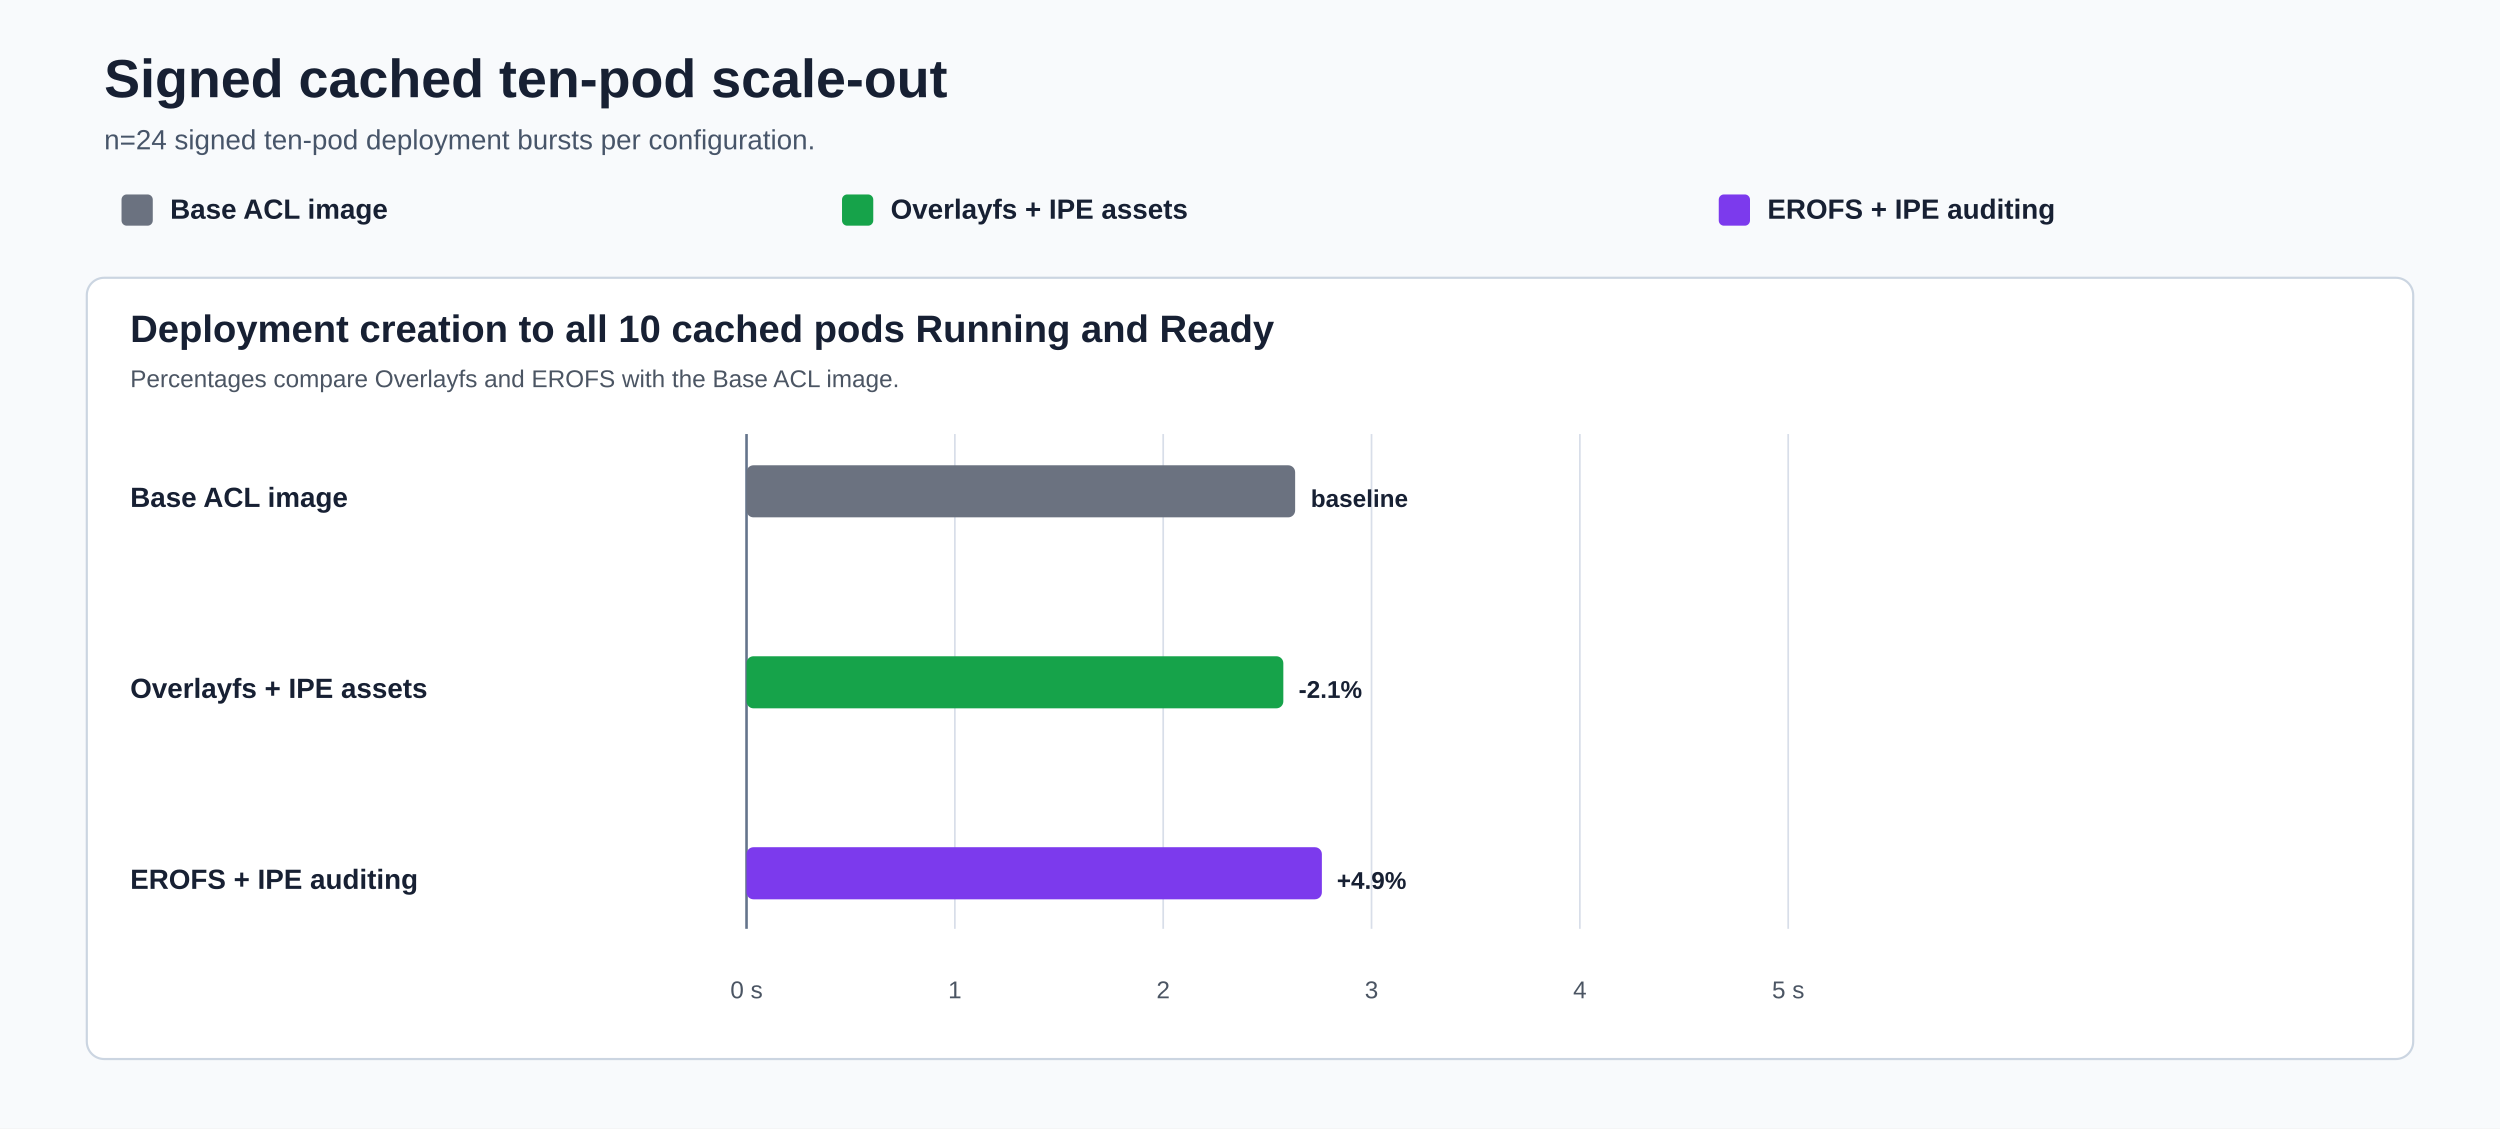
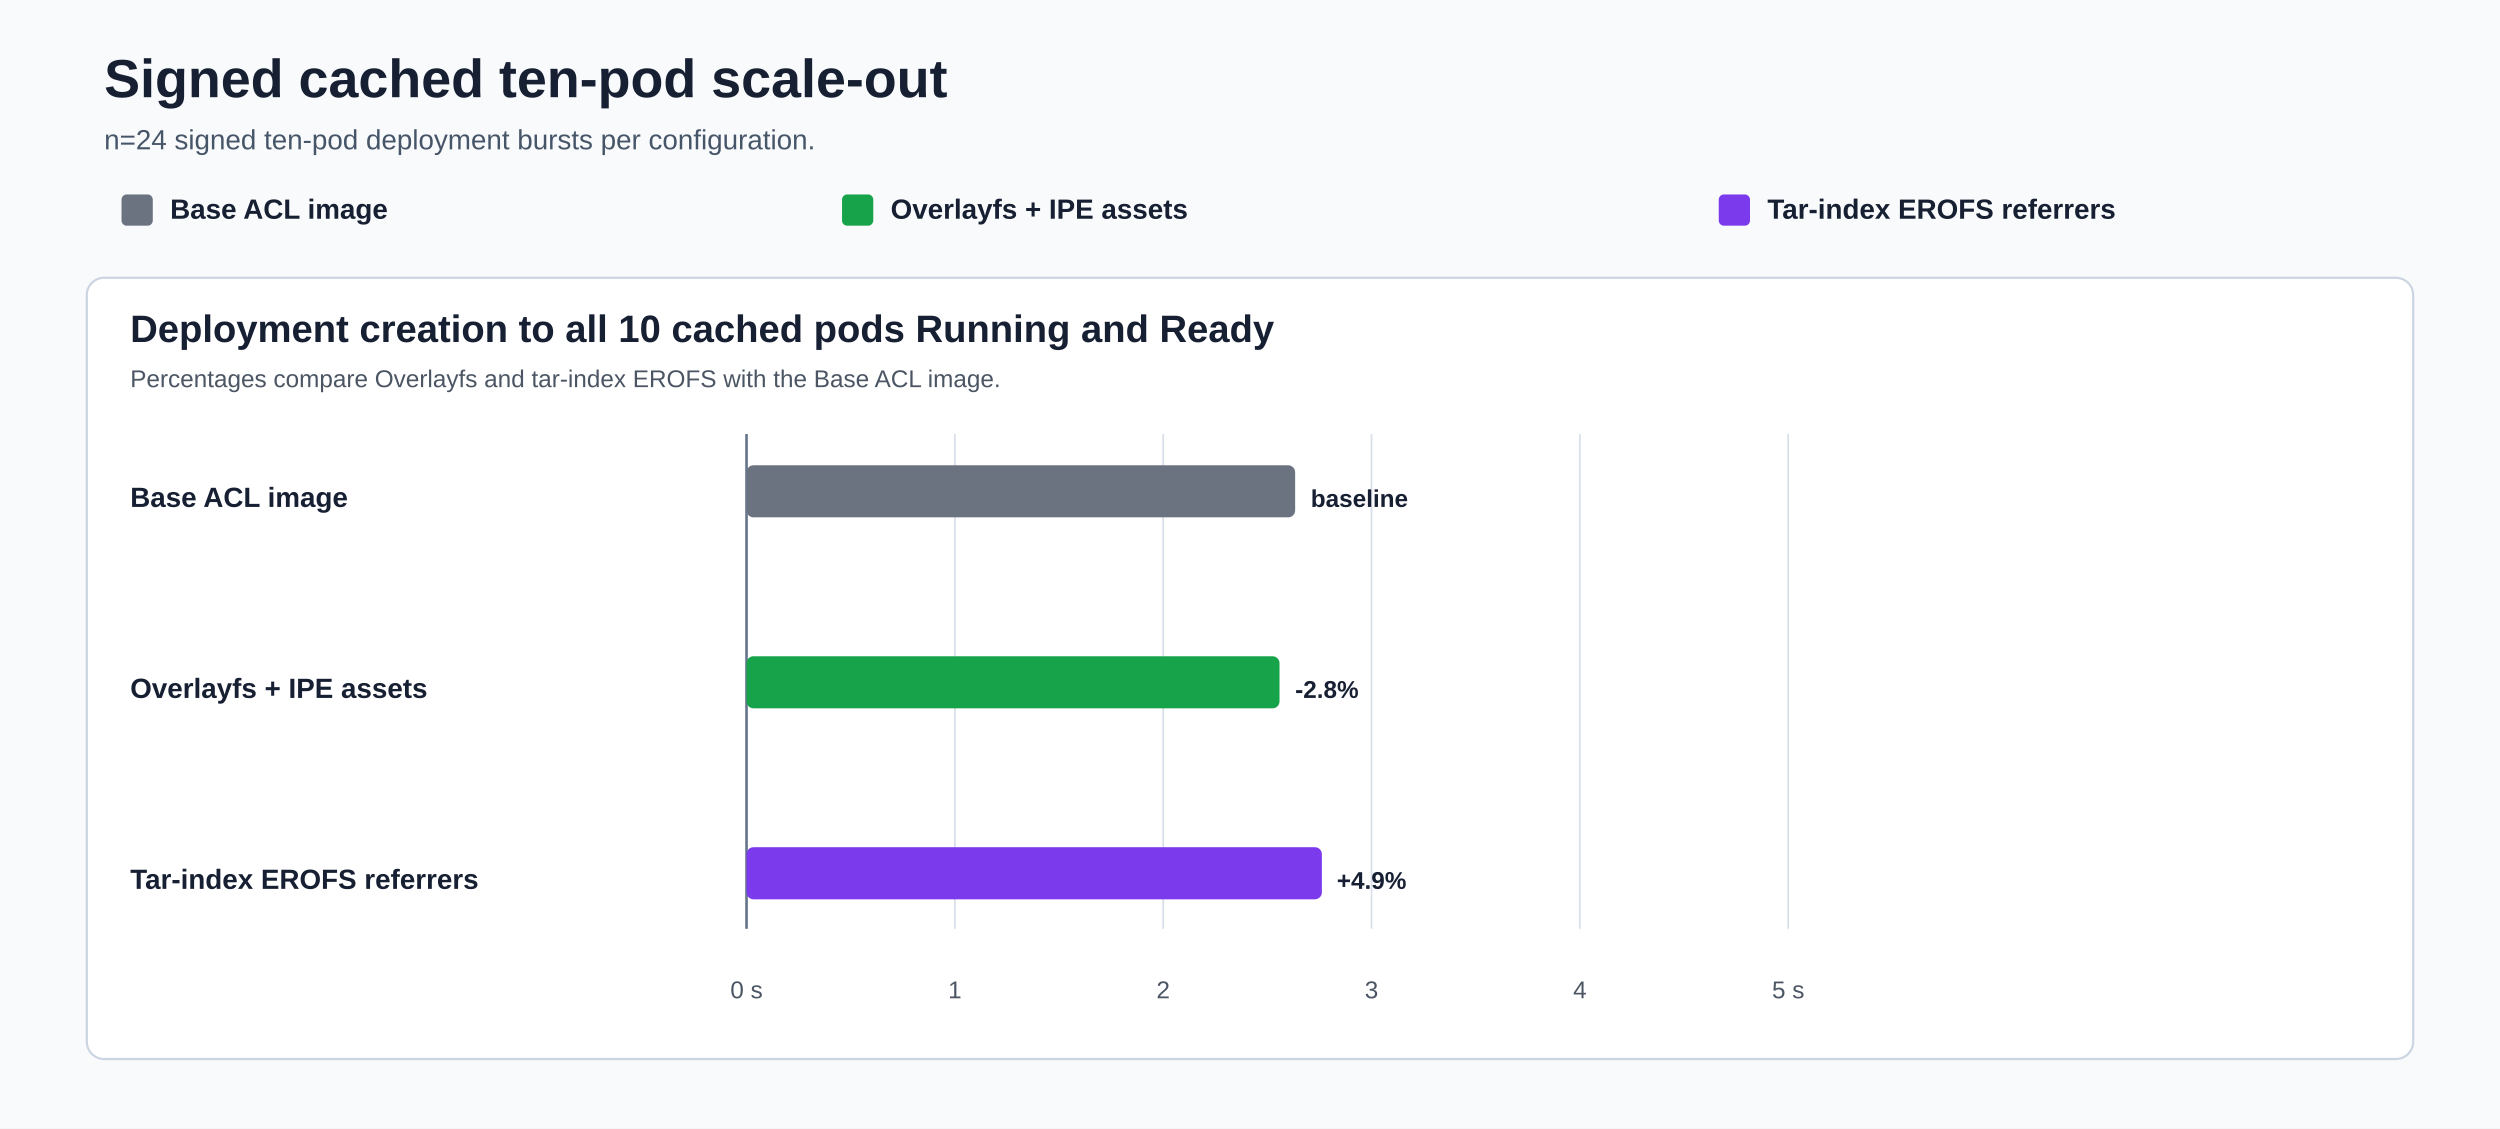
<svg xmlns="http://www.w3.org/2000/svg" width="1440" height="650" viewBox="0 0 1440 650" role="img" aria-labelledby="title desc">
  <style>
    text { font-family: "Segoe UI", Arial, Helvetica, sans-serif; fill: #172033; }
    .title { font-size: 31px; font-weight: 700; }
    .subtitle { font-size: 16px; fill: #475569; }
    .panel-title { font-size: 22px; font-weight: 700; }
    .label { font-size: 16px; font-weight: 600; }
    .small { font-size: 14px; fill: #4b5563; }
    .value { font-size: 14px; font-weight: 700; }
    .axis { stroke: #64748b; stroke-width: 1.5; }
    .grid { stroke: #d8dee9; stroke-width: 1; }
    .panel { fill: #ffffff; stroke: #cbd5e1; stroke-width: 1.25; }
    .base { fill: #6b7280; }
    .overlay { fill: #16a34a; }
    .erofs { fill: #7c3aed; }
  </style>
  <rect width="1440" height="650" fill="#f8fafc" />
  <text x="60" y="56" class="title">Signed cached ten-pod scale-out</text>
  <text x="60" y="86" class="subtitle">n=24 signed ten-pod deployment bursts per configuration.</text>
  <rect x="70" y="112" width="18" height="18" rx="3" class="base" />
  <text x="98" y="126" class="label">Base ACL image</text>
  <rect x="485" y="112" width="18" height="18" rx="3" class="overlay" />
  <text x="513" y="126" class="label">Overlayfs + IPE assets</text>
  <rect x="990" y="112" width="18" height="18" rx="3" class="erofs" />
-   <text x="1018" y="126" class="label">EROFS + IPE auditing</text>
+   <text x="1018" y="126" class="label">Tar-index EROFS referrers</text>
  <rect x="50" y="160" width="1340" height="450" rx="10" class="panel" />
  <text x="75" y="197" class="panel-title">Deployment creation to all 10 cached pods Running and Ready</text>
-   <text x="75" y="223" class="small">Percentages compare Overlayfs and EROFS with the Base ACL image.</text>
+   <text x="75" y="223" class="small">Percentages compare Overlayfs and tar-index EROFS with the Base ACL image.</text>
  <line x1="430" y1="250" x2="430" y2="535" class="axis" />
  <line x1="550" y1="250" x2="550" y2="535" class="grid" />
  <line x1="670" y1="250" x2="670" y2="535" class="grid" />
  <line x1="790" y1="250" x2="790" y2="535" class="grid" />
  <line x1="910" y1="250" x2="910" y2="535" class="grid" />
  <line x1="1030" y1="250" x2="1030" y2="535" class="grid" />
  <text x="75" y="292" class="label">Base ACL image</text>
  <rect x="430" y="268" width="316.0" height="30" rx="4" class="base" />
  <text x="755" y="292" class="value">baseline</text>
  <text x="75" y="402" class="label">Overlayfs + IPE assets</text>
-   <rect x="430" y="378" width="309.2" height="30" rx="4" class="overlay" />
-   <text x="748" y="402" class="value">-2.1%</text>
-   <text x="75" y="512" class="label">EROFS + IPE auditing</text>
+   <rect x="430" y="378" width="307.0" height="30" rx="4" class="overlay" />
+   <text x="746" y="402" class="value">-2.8%</text>
+   <text x="75" y="512" class="label">Tar-index EROFS referrers</text>
  <rect x="430" y="488" width="331.4" height="30" rx="4" class="erofs" />
  <text x="770" y="512" class="value">+4.9%</text>
  <text x="430" y="575" text-anchor="middle" class="small">0 s</text>
  <text x="550" y="575" text-anchor="middle" class="small">1</text>
  <text x="670" y="575" text-anchor="middle" class="small">2</text>
  <text x="790" y="575" text-anchor="middle" class="small">3</text>
  <text x="910" y="575" text-anchor="middle" class="small">4</text>
  <text x="1030" y="575" text-anchor="middle" class="small">5 s</text>
</svg>
